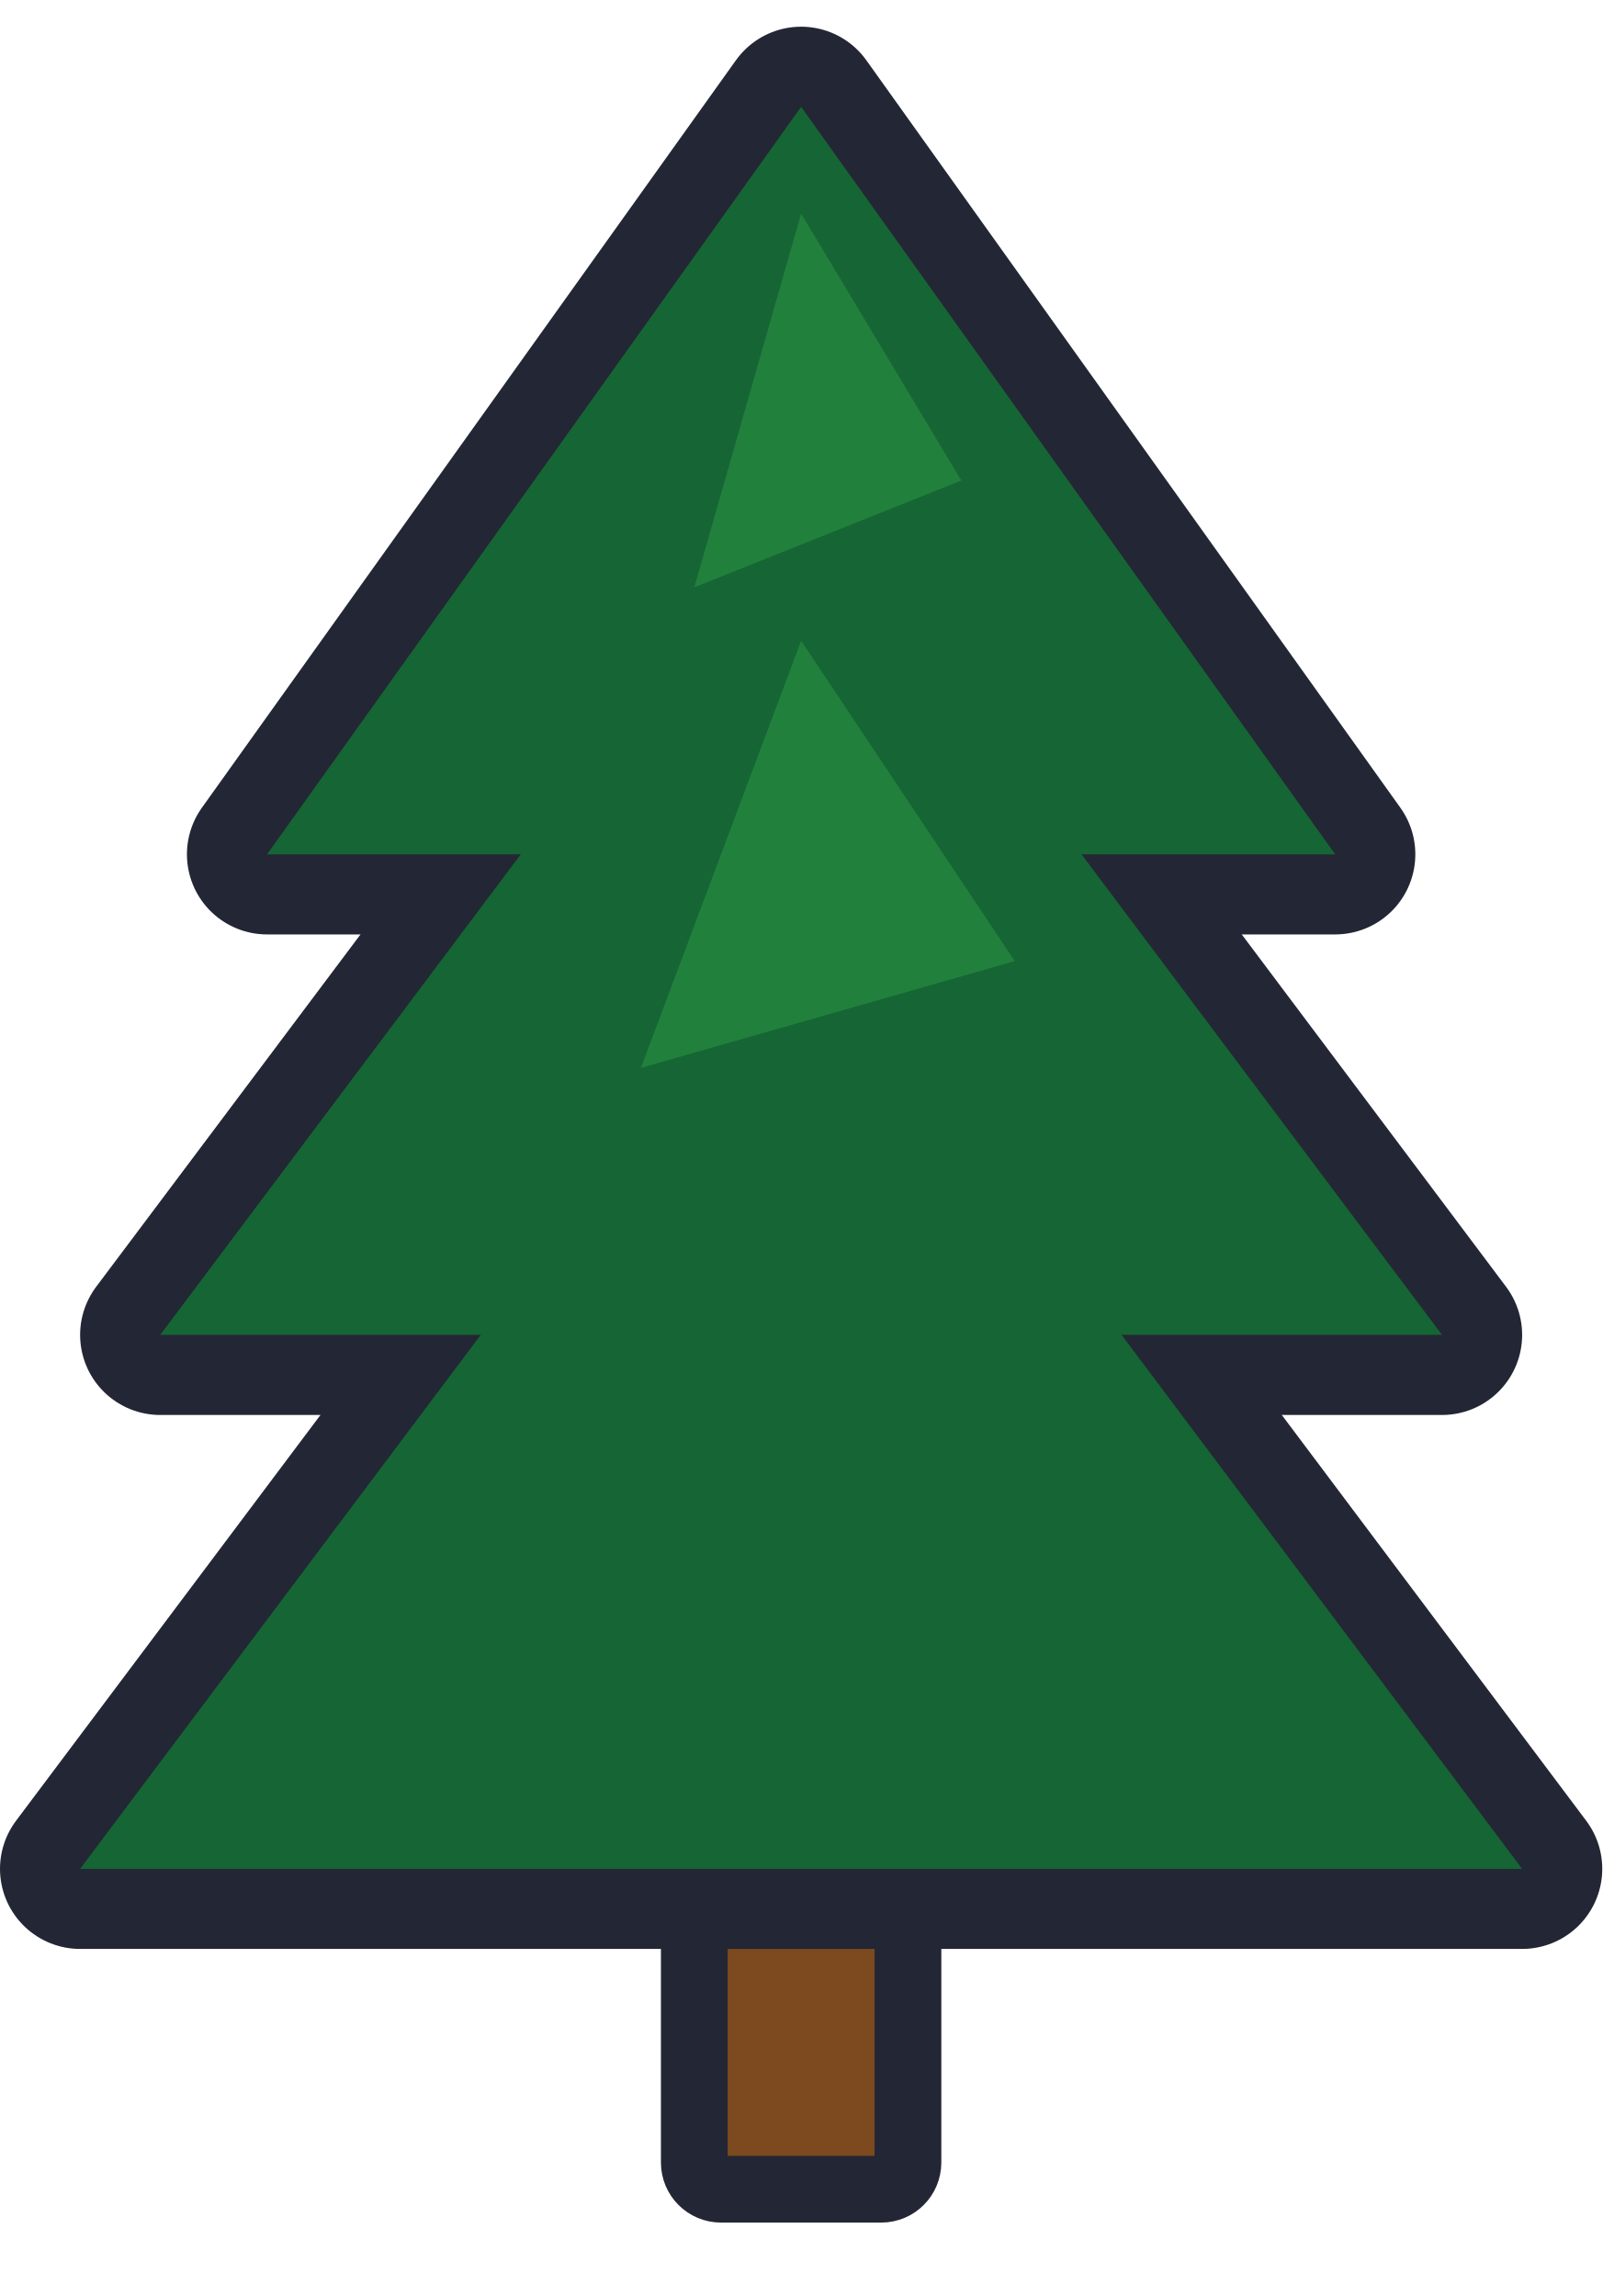
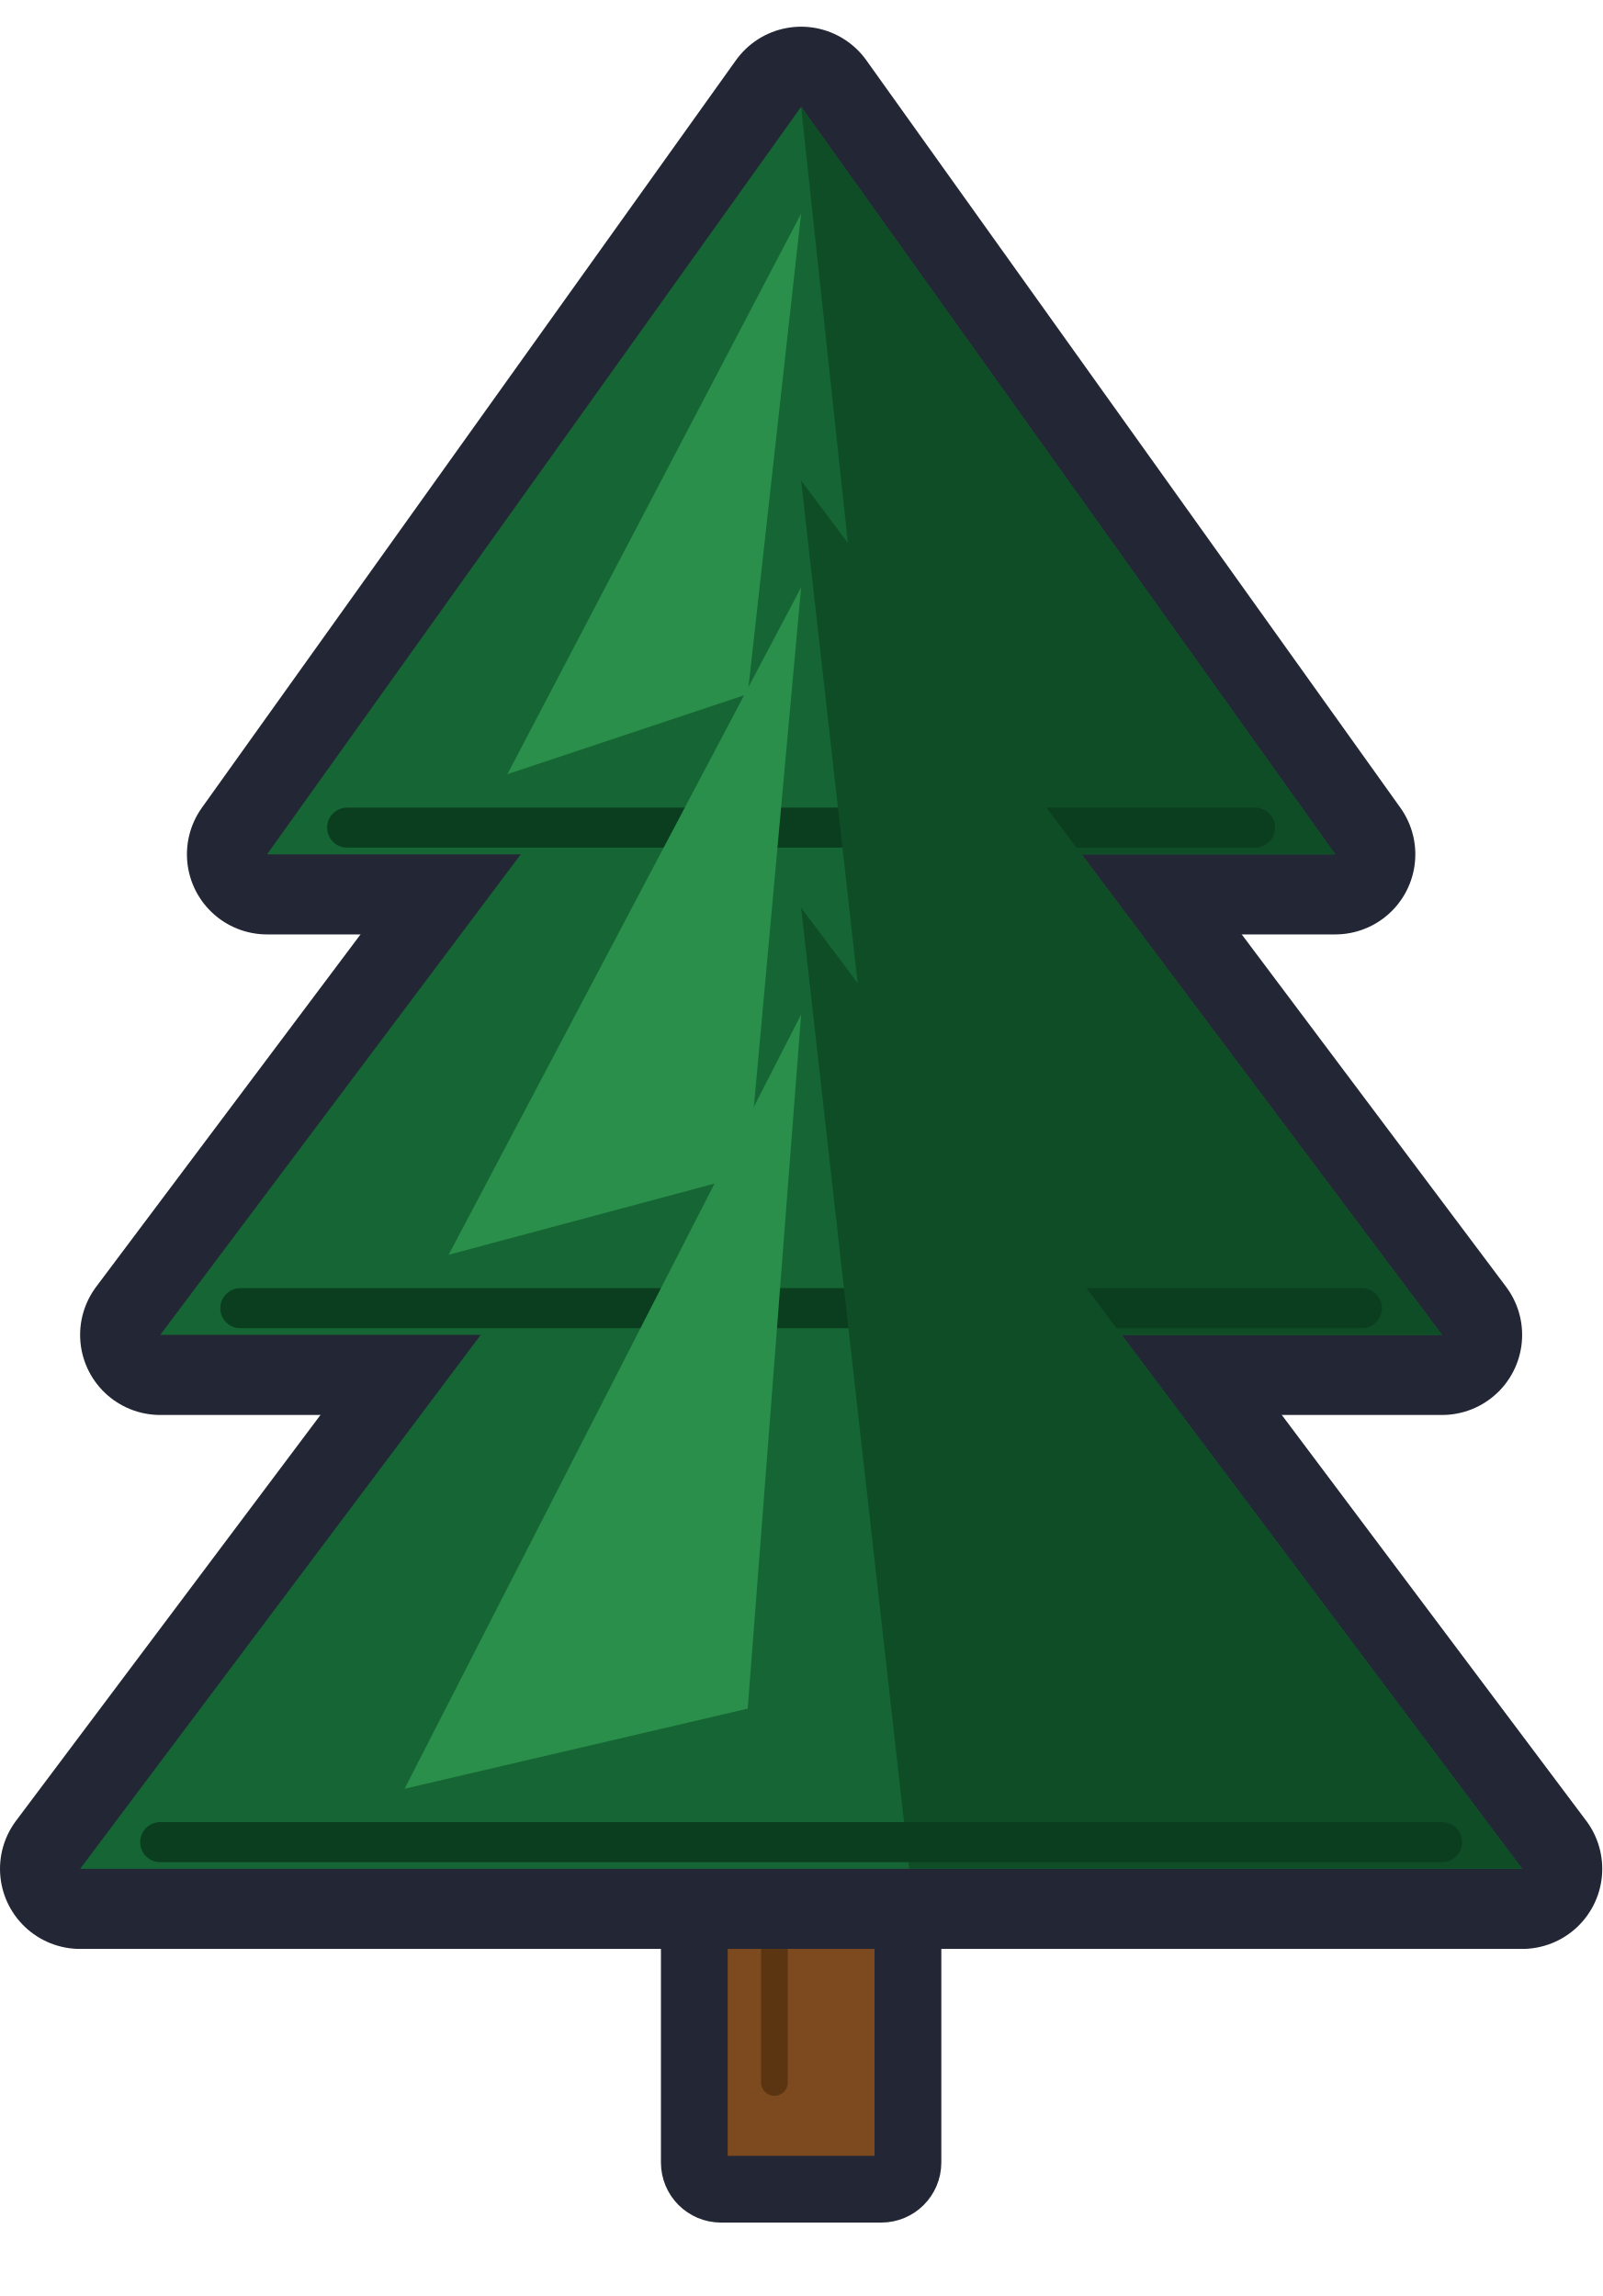
<svg xmlns="http://www.w3.org/2000/svg" width="120" height="172" viewBox="0 0 60 86">
  <rect x="26" y="66" width="8" height="16" rx="1" fill="#7c4a1e" stroke="#232634" stroke-width="2.5" stroke-linejoin="round" stroke-linecap="round" />
+   <path d="M29 70v8" fill="none" stroke="#5b3412" stroke-width="1" stroke-linejoin="round" stroke-linecap="round" />
  <polygon points="30,4 50,32 10,32" fill="#232634" stroke="#232634" stroke-width="6" stroke-linejoin="round" stroke-linecap="round" />
  <polygon points="30,18 54,50 6,50" fill="#232634" stroke="#232634" stroke-width="6" stroke-linejoin="round" stroke-linecap="round" />
  <polygon points="30,34 57,70 3,70" fill="#232634" stroke="#232634" stroke-width="6" stroke-linejoin="round" stroke-linecap="round" />
  <polygon points="30,4 50,32 10,32" fill="#166534" stroke="none" />
  <polygon points="30,18 54,50 6,50" fill="#166534" stroke="none" />
  <polygon points="30,34 57,70 3,70" fill="#166534" stroke="none" />
-   <polygon points="30,8 36,18 26,22" fill="#22803d" stroke="none" />
-   <polygon points="30,24 38,36 24,40" fill="#22803d" stroke="none" />
+   <polygon points="30,4 50,32 33.0,32" fill="#0f4d27" stroke="none" />
+   <polygon points="30,8 19.0,29 28,26" fill="#2a8f4a" stroke="none" />
+   <path d="M13 31H47" fill="none" stroke="#0b3d1f" stroke-width="1.5" stroke-linejoin="round" stroke-linecap="round" />
+   <polygon points="30,18 54,50 33.6,50" fill="#0f4d27" stroke="none" />
+   <polygon points="30,22 16.8,47 28,44" fill="#2a8f4a" stroke="none" />
+   <path d="M9 49H51" fill="none" stroke="#0b3d1f" stroke-width="1.5" stroke-linejoin="round" stroke-linecap="round" />
+   <polygon points="30,34 57,70 34.05,70" fill="#0f4d27" stroke="none" />
+   <polygon points="30,38 15.15,67 28,64" fill="#2a8f4a" stroke="none" />
+   <path d="M6 69H54" fill="none" stroke="#0b3d1f" stroke-width="1.5" stroke-linejoin="round" stroke-linecap="round" />
</svg>
